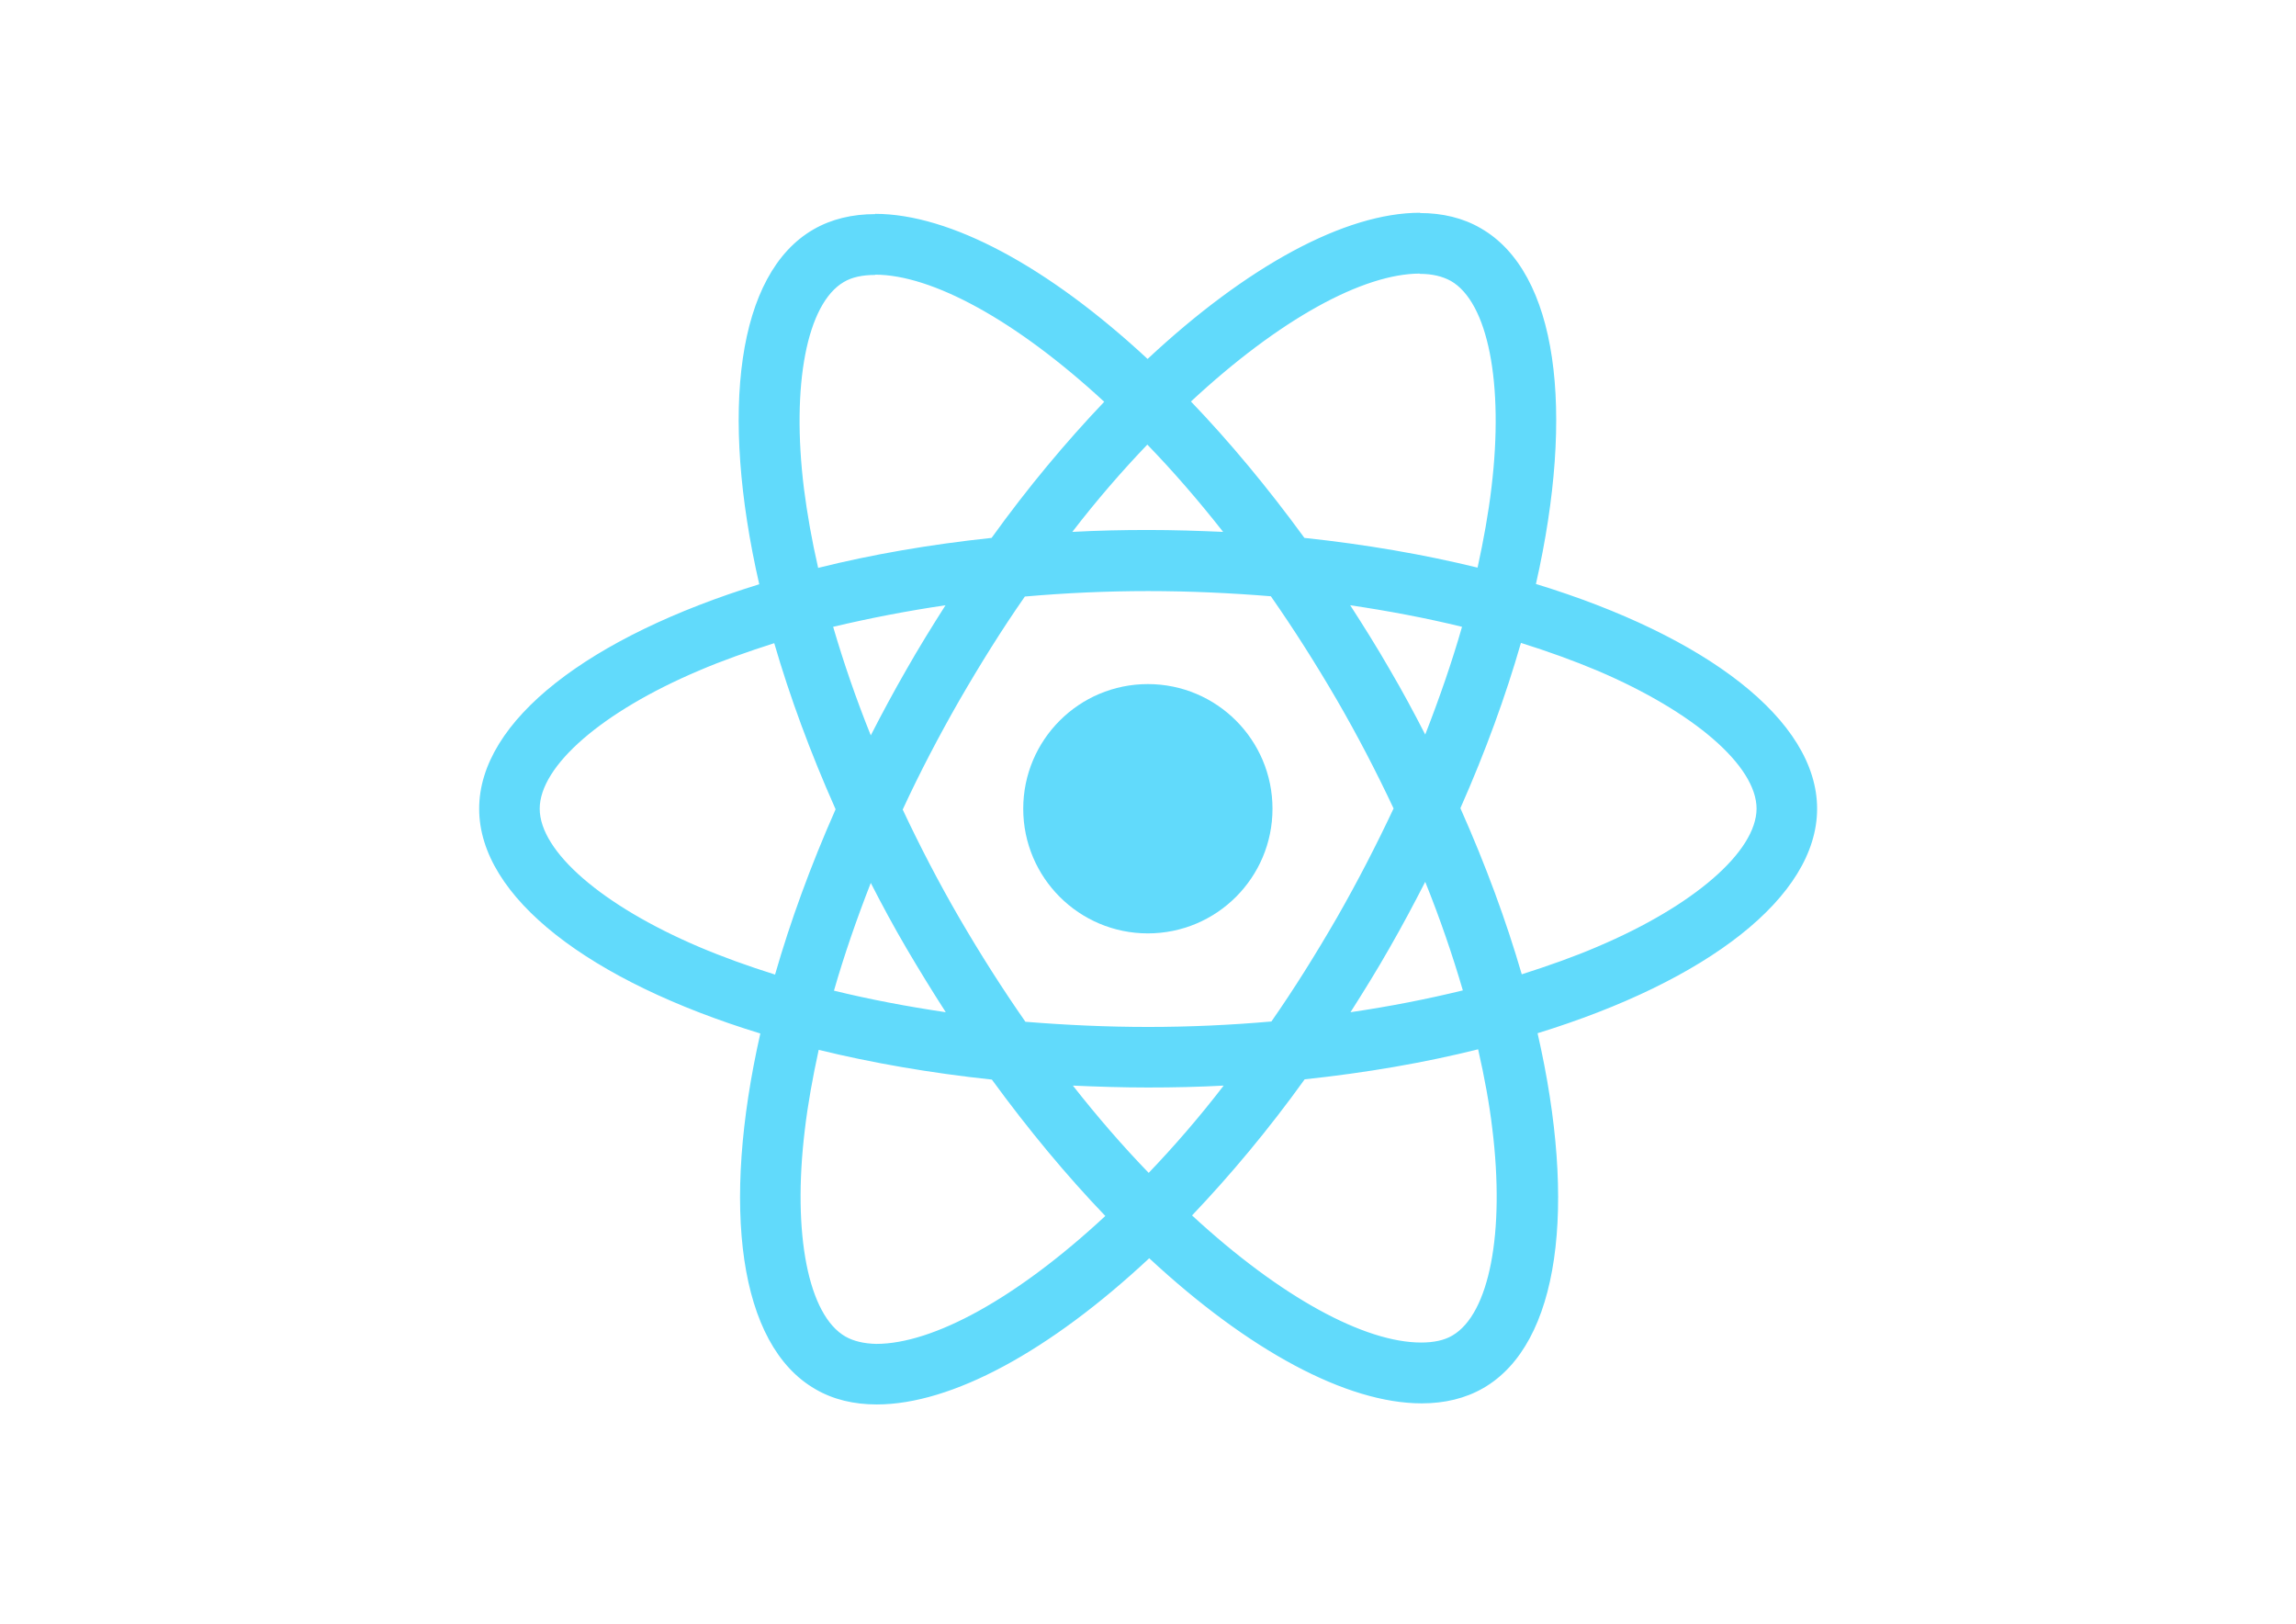
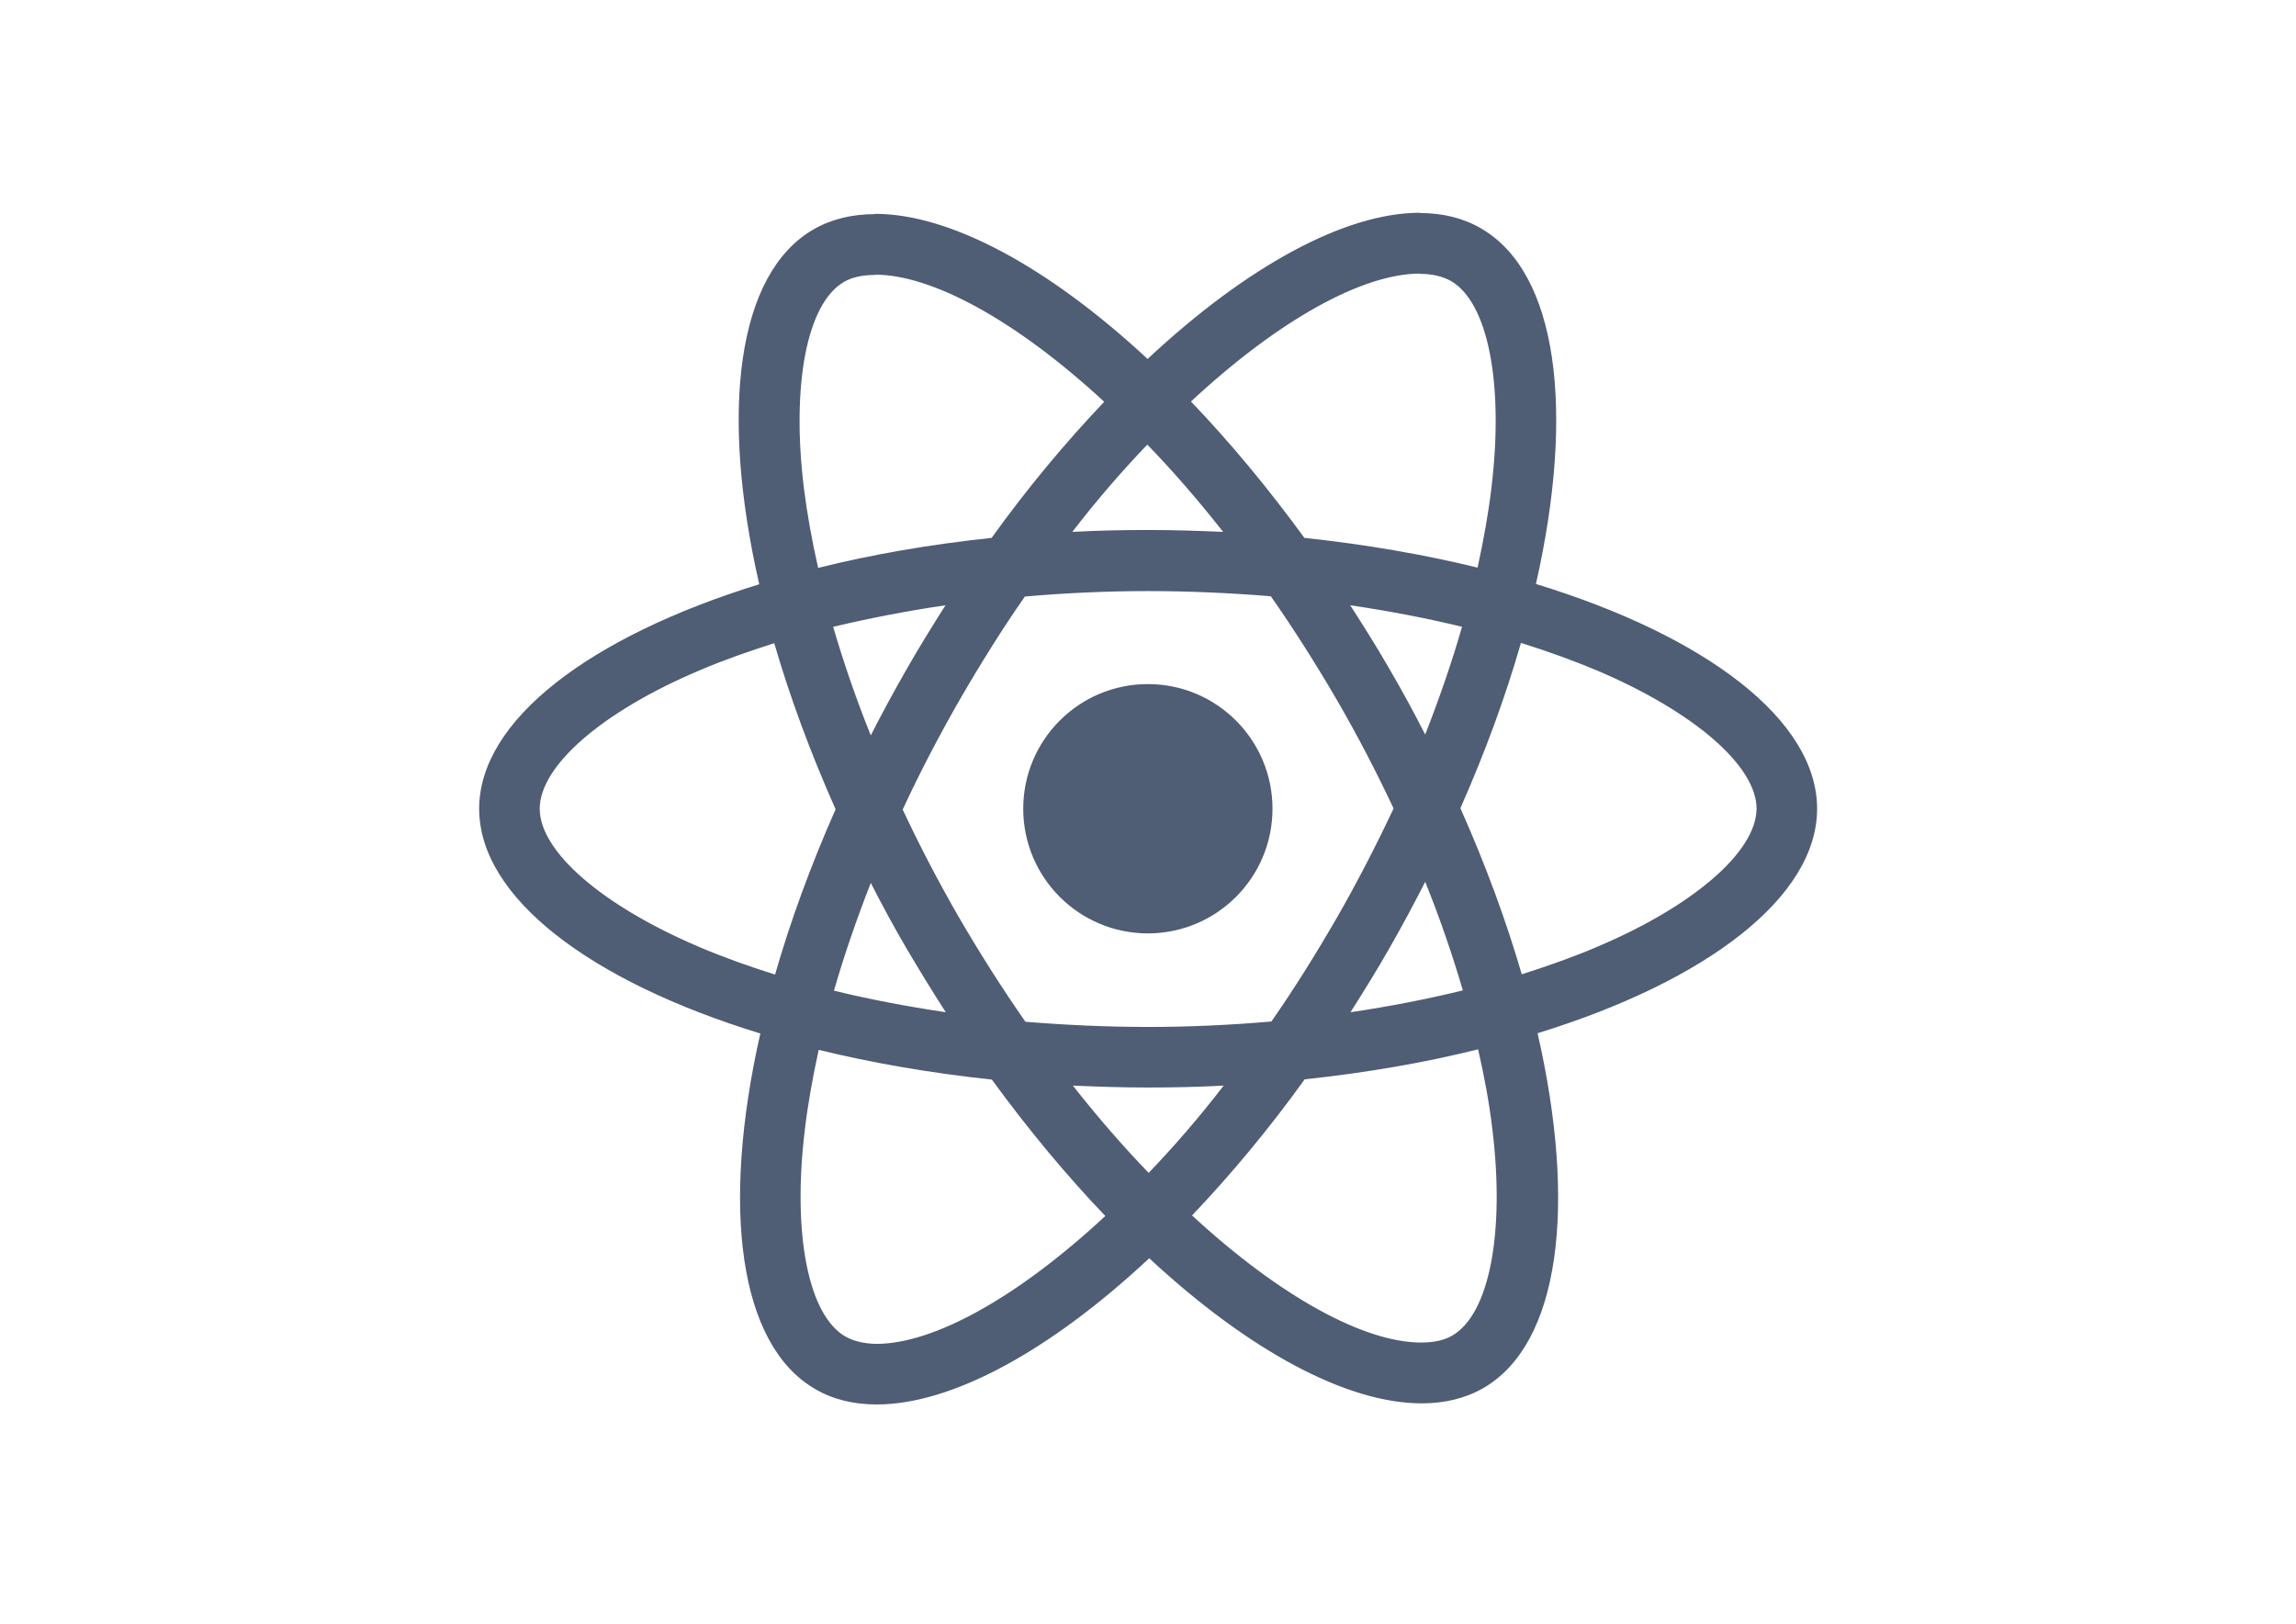
<svg xmlns="http://www.w3.org/2000/svg" viewBox="0 0 841.9 595.3">
-   <g fill="#61DAFB">
+   <g fill="#4F5D75">
    <path d="M666.3 296.5c0-32.5-40.7-63.3-103.1-82.4 14.4-63.6 8-114.2-20.2-130.4-6.5-3.8-14.1-5.6-22.4-5.6v22.3c4.6 0 8.3.9 11.4 2.6 13.6 7.8 19.5 37.5 14.9 75.7-1.1 9.4-2.9 19.3-5.1 29.4-19.6-4.8-41-8.5-63.5-10.9-13.5-18.5-27.5-35.3-41.6-50 32.6-30.3 63.2-46.9 84-46.9V78c-27.5 0-63.5 19.6-99.9 53.6-36.4-33.8-72.4-53.2-99.9-53.2v22.3c20.7 0 51.4 16.5 84 46.6-14 14.7-28 31.4-41.3 49.9-22.6 2.4-44 6.1-63.6 11-2.3-10-4-19.7-5.2-29-4.7-38.2 1.1-67.9 14.6-75.8 3-1.8 6.9-2.6 11.5-2.6V78.5c-8.4 0-16 1.8-22.6 5.6-28.1 16.2-34.4 66.7-19.9 130.1-62.2 19.2-102.7 49.9-102.7 82.3 0 32.5 40.7 63.3 103.1 82.4-14.4 63.6-8 114.2 20.2 130.4 6.5 3.8 14.1 5.6 22.5 5.6 27.5 0 63.5-19.6 99.9-53.6 36.4 33.8 72.4 53.2 99.9 53.2 8.4 0 16-1.8 22.6-5.6 28.1-16.2 34.4-66.7 19.9-130.1 62-19.1 102.5-49.9 102.5-82.3zm-130.2-66.7c-3.7 12.9-8.3 26.2-13.5 39.5-4.1-8-8.4-16-13.1-24-4.6-8-9.5-15.8-14.4-23.4 14.2 2.1 27.9 4.7 41 7.9zm-45.8 106.5c-7.8 13.5-15.8 26.3-24.1 38.2-14.9 1.3-30 2-45.2 2-15.1 0-30.2-.7-45-1.9-8.3-11.9-16.4-24.6-24.2-38-7.6-13.1-14.5-26.4-20.8-39.8 6.2-13.4 13.2-26.8 20.7-39.9 7.8-13.5 15.8-26.3 24.1-38.2 14.9-1.3 30-2 45.2-2 15.1 0 30.2.7 45 1.9 8.3 11.9 16.4 24.6 24.2 38 7.6 13.1 14.5 26.4 20.8 39.8-6.3 13.4-13.2 26.8-20.7 39.9zm32.3-13c5.4 13.4 10 26.8 13.8 39.8-13.1 3.2-26.9 5.9-41.2 8 4.9-7.7 9.8-15.6 14.4-23.7 4.6-8 8.9-16.1 13-24.1zM421.2 430c-9.3-9.6-18.6-20.3-27.8-32 9 .4 18.2.7 27.5.7 9.4 0 18.7-.2 27.8-.7-9 11.7-18.3 22.4-27.5 32zm-74.4-58.9c-14.2-2.1-27.9-4.7-41-7.9 3.7-12.9 8.3-26.2 13.5-39.5 4.1 8 8.4 16 13.1 24 4.7 8 9.5 15.8 14.4 23.4zM420.7 163c9.3 9.6 18.6 20.3 27.8 32-9-.4-18.2-.7-27.5-.7-9.4 0-18.7.2-27.8.7 9-11.7 18.3-22.4 27.5-32zm-74 58.9c-4.9 7.7-9.8 15.6-14.4 23.7-4.6 8-8.9 16-13 24-5.4-13.4-10-26.8-13.8-39.8 13.1-3.1 26.9-5.8 41.2-7.9zm-90.5 125.2c-35.4-15.1-58.3-34.9-58.3-50.6 0-15.7 22.9-35.6 58.3-50.6 8.6-3.7 18-7 27.7-10.1 5.7 19.6 13.2 40 22.5 60.9-9.2 20.8-16.6 41.1-22.2 60.6-9.9-3.1-19.3-6.5-28-10.2zM310 490c-13.6-7.8-19.5-37.5-14.9-75.7 1.1-9.4 2.9-19.3 5.1-29.4 19.6 4.8 41 8.5 63.5 10.9 13.5 18.5 27.5 35.3 41.6 50-32.6 30.3-63.2 46.9-84 46.9-4.5-.1-8.3-1-11.3-2.7zm237.2-76.2c4.7 38.2-1.1 67.9-14.6 75.8-3 1.8-6.9 2.6-11.5 2.6-20.7 0-51.4-16.5-84-46.6 14-14.7 28-31.4 41.3-49.9 22.6-2.4 44-6.1 63.6-11 2.3 10.1 4.1 19.8 5.2 29.1zm38.5-66.7c-8.6 3.7-18 7-27.7 10.1-5.7-19.6-13.2-40-22.5-60.9 9.2-20.8 16.6-41.1 22.2-60.6 9.9 3.1 19.3 6.5 28.1 10.2 35.4 15.1 58.3 34.9 58.3 50.6-.1 15.7-23 35.6-58.4 50.6zM320.8 78.4z" />
    <circle cx="420.9" cy="296.5" r="45.7" />
    <path d="M520.5 78.1z" />
  </g>
</svg>
